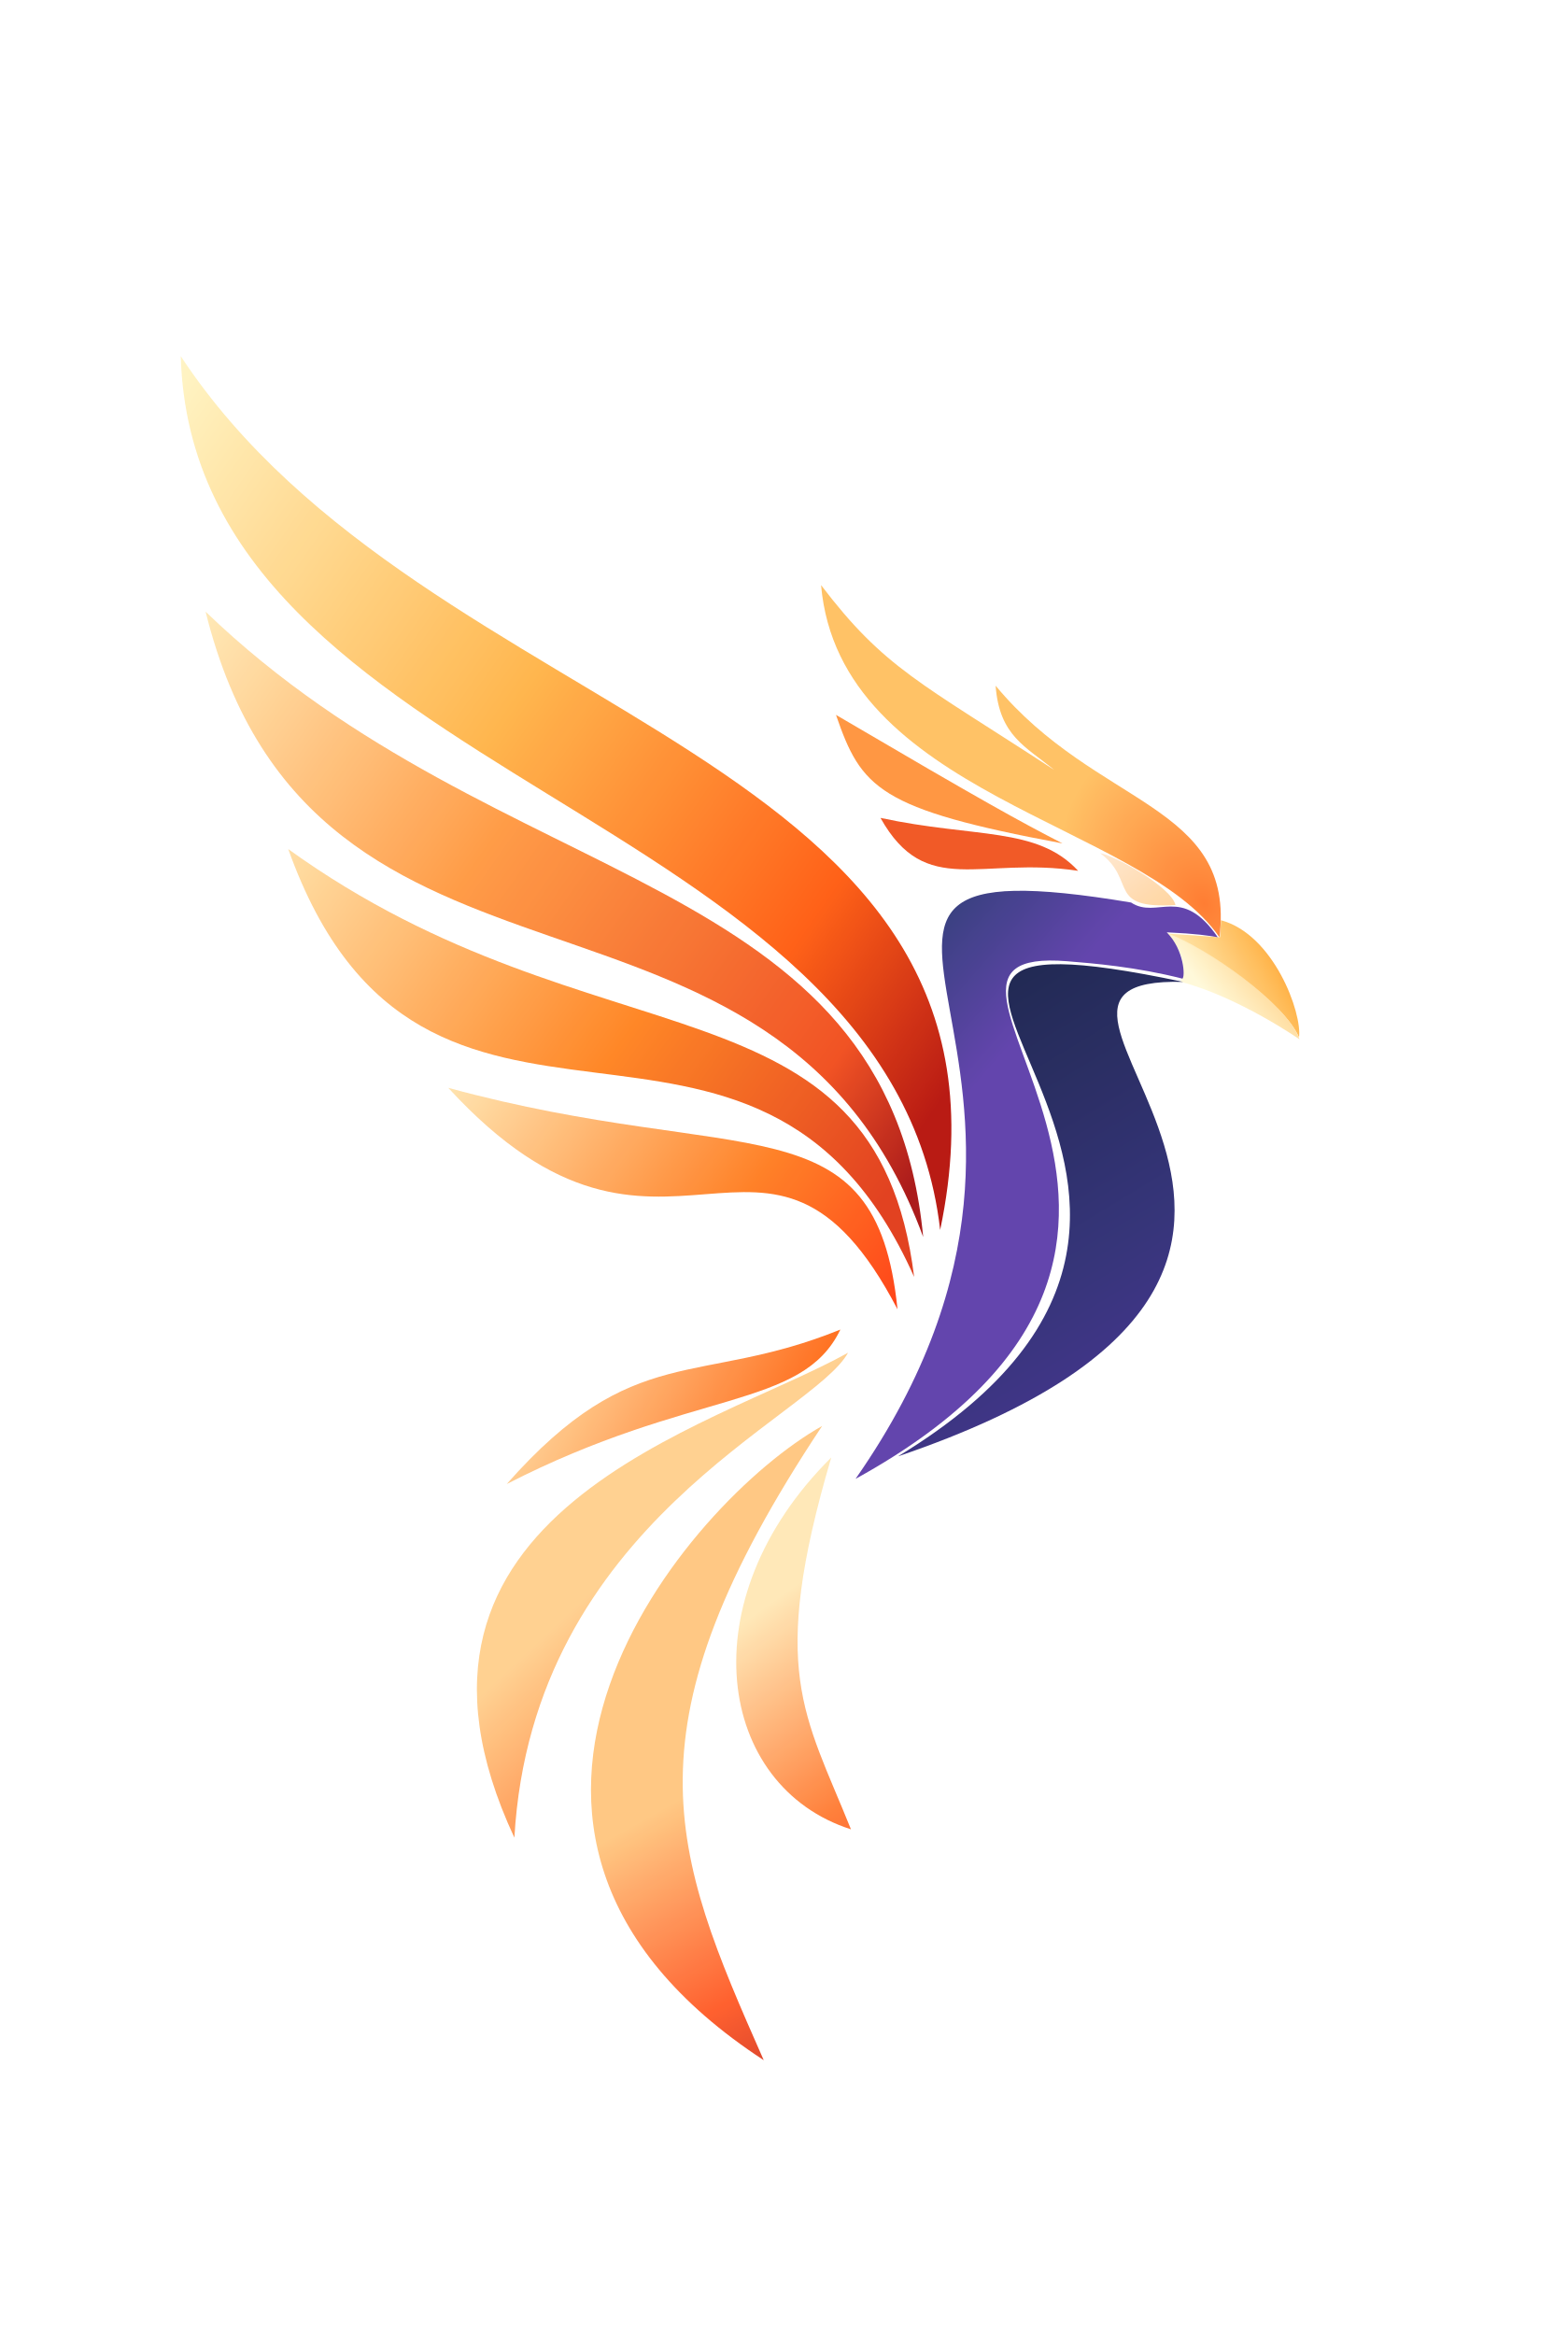
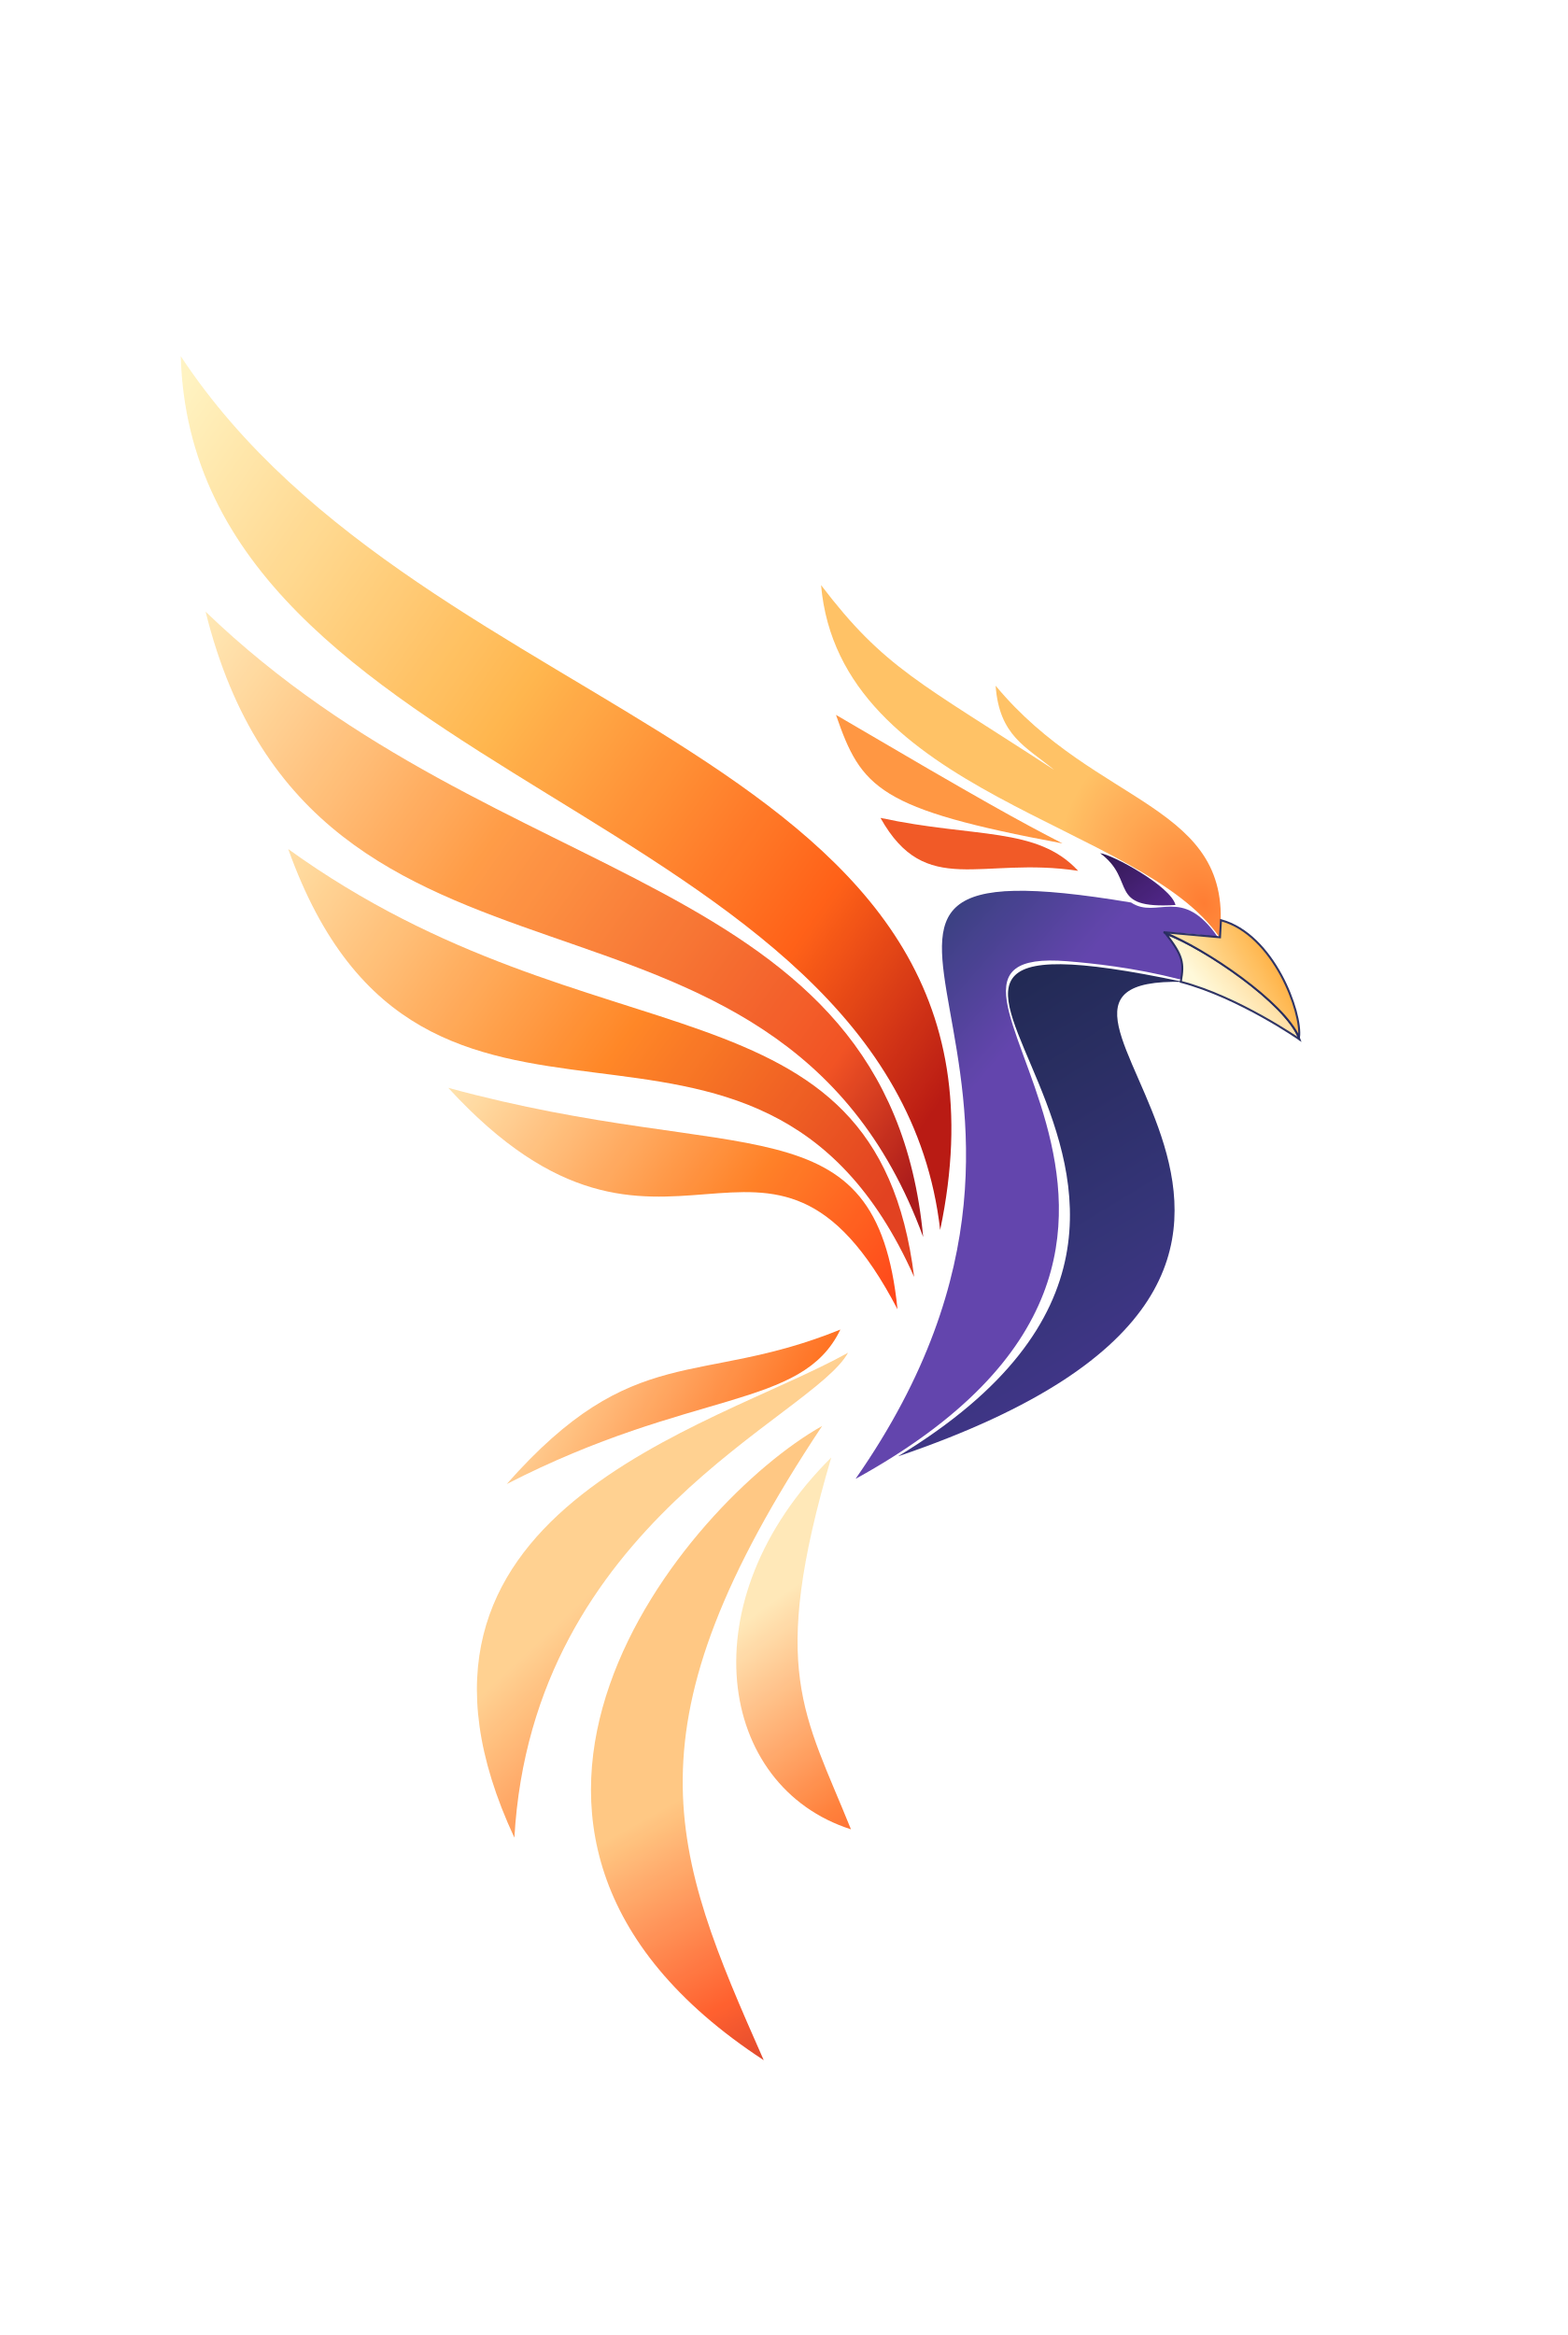
<svg xmlns="http://www.w3.org/2000/svg" viewBox="0 0 784 1168">
  <defs>
    <linearGradient id="grad-wing-primary" gradientUnits="userSpaceOnUse" x1="90" y1="180" x2="520" y2="480">
      <stop offset="0" stop-color="#fff4c3" />
      <stop offset="0.45" stop-color="#ffb347" />
      <stop offset="0.8" stop-color="#ff5b0f" />
      <stop offset="1" stop-color="#b6120a" />
    </linearGradient>
    <linearGradient id="grad-wing-secondary" gradientUnits="userSpaceOnUse" x1="110" y1="300" x2="480" y2="560">
      <stop offset="0" stop-color="#ffe7b2" />
      <stop offset="0.4" stop-color="#ff9840" />
      <stop offset="0.85" stop-color="#f04c1b" />
      <stop offset="1" stop-color="#a81212" />
    </linearGradient>
    <linearGradient id="grad-wing-tertiary" gradientUnits="userSpaceOnUse" x1="150" y1="420" x2="460" y2="640">
      <stop offset="0" stop-color="#ffdca0" />
      <stop offset="0.5" stop-color="#ff821e" />
      <stop offset="0.9" stop-color="#e13a18" />
    </linearGradient>
    <linearGradient id="grad-tail-upper" gradientUnits="userSpaceOnUse" x1="230" y1="540" x2="450" y2="700">
      <stop offset="0" stop-color="#ffe1aa" />
      <stop offset="0.55" stop-color="#ff7c1f" />
      <stop offset="1" stop-color="#ff2b0c" />
    </linearGradient>
    <linearGradient id="grad-tail-mid" gradientUnits="userSpaceOnUse" x1="250" y1="720" x2="430" y2="820">
      <stop offset="0" stop-color="#ffd79a" />
      <stop offset="0.6" stop-color="#ff6b18" />
      <stop offset="1" stop-color="#f02e0c" />
    </linearGradient>
    <linearGradient id="grad-tail-lower" gradientUnits="userSpaceOnUse" x1="270" y1="820" x2="420" y2="980">
      <stop offset="0" stop-color="#ffcf8d" />
      <stop offset="0.6" stop-color="#ff5e15" />
      <stop offset="1" stop-color="#e52b16" />
    </linearGradient>
    <linearGradient id="grad-tail-tip" gradientUnits="userSpaceOnUse" x1="340" y1="900" x2="430" y2="1060">
      <stop offset="0" stop-color="#ffc67f" />
      <stop offset="0.55" stop-color="#ff5a26" />
      <stop offset="1" stop-color="#b32023" />
    </linearGradient>
    <linearGradient id="grad-tail-highlight" gradientUnits="userSpaceOnUse" x1="360" y1="820" x2="460" y2="960">
      <stop offset="0" stop-color="#ffe7b5" />
      <stop offset="0.6" stop-color="#ff7b33" />
      <stop offset="1" stop-color="#ff3c22" />
    </linearGradient>
    <linearGradient id="grad-crest-base" gradientUnits="userSpaceOnUse" x1="560" y1="430" x2="660" y2="400" gradientTransform="rotate(-12 610 440)">
      <stop offset="0" stop-color="#fff4c3" />
      <stop offset="0.45" stop-color="#ffb347" />
      <stop offset="0.8" stop-color="#ff5b0f" />
      <stop offset="1" stop-color="#c52702" />
    </linearGradient>
    <linearGradient id="grad-crest-highlight" gradientUnits="userSpaceOnUse" x1="570" y1="450" x2="650" y2="410" gradientTransform="rotate(-12 610 440)">
      <stop offset="0" stop-color="#fff9d8" />
      <stop offset="0.5" stop-color="#ffc46c" />
      <stop offset="1" stop-color="#ff7b1c" />
    </linearGradient>
    <linearGradient id="grad-body-core" gradientUnits="userSpaceOnUse" x1="360" y1="300" x2="640" y2="760">
      <stop offset="0" stop-color="#050615" />
      <stop offset="0.35" stop-color="#111c3f" />
      <stop offset="0.7" stop-color="#2e2d74" />
      <stop offset="1" stop-color="#4f2ca3" />
    </linearGradient>
    <linearGradient id="grad-body-highlight" gradientUnits="userSpaceOnUse" x1="410" y1="330" x2="560" y2="460">
      <stop offset="0" stop-color="#0d1330" />
      <stop offset="0.55" stop-color="#24376d" />
      <stop offset="1" stop-color="#5d3daa" />
    </linearGradient>
    <linearGradient id="grad-accent" gradientUnits="userSpaceOnUse" x1="560" y1="420" x2="600" y2="470">
-       <stop offset="0" stop-color="#ffe7ce" />
-       <stop offset="1" style="stop-color: rgb(255, 201, 132);" />
+       <stop offset="0" stop-color="#ffe8c9" />
+       <stop offset="0.65" stop-color="#ffb780" />
+       <stop offset="1" stop-color="#ff8753" />
+     </linearGradient>
+     <linearGradient id="grad-eye-dark" gradientUnits="userSpaceOnUse" x1="560" y1="420" x2="600" y2="470">
+       <stop offset="0" stop-color="#2a0f4b" />
+       <stop offset="1" stop-color="#5c26a6" />
    </linearGradient>
    <radialGradient gradientUnits="userSpaceOnUse" cx="567.555" cy="502.452" r="99.984" id="gradient-1" gradientTransform="matrix(0.585945, -0.329571, 0.43246, 0.768873, 52.55988, 252.7458)">
      <stop offset="0" style="stop-color: rgb(255, 120, 43);" />
      <stop offset="1" style="stop-color: rgb(255, 191, 96);" />
+     </radialGradient>
+     <radialGradient gradientUnits="userSpaceOnUse" cx="578.377" cy="440.896" r="18.855" id="gradient-0" gradientTransform="matrix(0.575845, 0.414973, -0.584643, 0.811291, 498.583, -153.2065)">
+       <stop offset="0" style="stop-color: rgb(100% 96.863% 86.667%)" />
+       <stop offset="1" style="stop-color: rgb(255, 187, 88);" />
    </radialGradient>
  </defs>
  <style>
    .shape {
      stroke: none;
      opacity: 0.96;
    }
    .wing-primary { fill: url(#grad-wing-primary); }
    .wing-secondary { fill: url(#grad-wing-secondary); }
    .wing-tertiary { fill: url(#grad-wing-tertiary); }
    .tail-upper { fill: url(#grad-tail-upper); }
    .tail-mid { fill: url(#grad-tail-mid); }
    .tail-lower { fill: url(#grad-tail-lower); }
    .tail-tip { fill: url(#grad-tail-tip); }
    .tail-highlight { fill: url(#grad-tail-highlight); }
    .crest-base { fill: url(#grad-crest-base); }
    .crest-highlight { fill: url(#grad-crest-highlight); }
    .body-core { fill: url(#grad-body-core); }
    .body-highlight { fill: url(#grad-body-highlight); }
    .accent { fill: url(#grad-accent); }
+     .eye-darkmode { fill: url(#grad-eye-dark); }
+     .beak-outline {
+       fill: none;
+       stroke: rgba(54, 30, 90, 0.0);
+       stroke-width: 8;
+       stroke-linecap: round;
+       stroke-linejoin: round;
+       opacity: 0;
+     }
+     @media (prefers-color-scheme: dark) {
+       .eye-darkmode {
+         fill: url(#gradient-0);
+       }
+     }
+     @media (prefers-color-scheme: light) {
+       .beak-outline {
+         opacity: 0.9;
+         stroke: rgba(71, 37, 115, 0.92);
+         stroke-width: 7;
+         filter: drop-shadow(0 0 6px rgba(94, 65, 170, 0.5));
+       }
+     }
  </style>
  <path class="shape wing-primary" d="M 90.418 178.149 C 96.604 391.168 445.99 402.952 470.339 615.244 C 521.164 373.232 213.757 365.273 90.418 178.149 Z" />
  <path class="shape wing-secondary" d="M 102.849 305.959 C 156.946 523.795 387.562 416.477 461.845 618.761 C 444.371 434.069 250.914 448.673 102.849 305.959 Z" />
  <path class="shape wing-tertiary" d="M 144.2 424.725 C 211.989 614.321 378.446 461.564 457.318 638.748 C 438.238 484.439 298.208 535.774 144.2 424.725 Z" />
  <path class="shape tail-upper" d="M 224.251 544.154 C 333.101 662.847 384.063 530.386 448.999 654.93 C 438.227 548.981 371.518 584.316 224.251 544.154 Z" />
  <path class="shape tail-mid" d="M 253.487 742.346 C 346.502 694.554 401.203 705.21 420.41 665.064 C 349.208 693.956 317.25 670.109 253.487 742.346 Z" />
  <path class="shape tail-lower" d="M 257.331 919.223 C 266.363 761.625 406.488 709.005 424.255 676.649 C 356.824 714.377 181.264 756.121 257.331 919.223 Z" />
  <path class="shape tail-tip" d="M 382.077 1030.535 C 335.607 925.498 310.755 864.62 411.274 713.31 C 343.843 751.038 205.131 914.924 382.077 1030.535 Z" />
  <path class="shape tail-highlight" d="M 425.713 915.058 C 402.438 857.122 384.371 835.925 415.856 729.057 C 343.846 800.597 358.915 893.735 425.713 915.058 Z" />
-   <path class="shape crest-base" d="M 610.812 460.309 L 610.329 468.854 L 583.509 466.942 C 604.644 475.338 642.441 501.473 649.862 518.907 C 651.468 506.696 637.244 467.41 610.812 460.309 Z" />
-   <path class="shape crest-highlight" d="M 590.717 491.117 C 592.386 481.565 592.605 477.776 584.083 466.863 C 603.463 473.868 643.886 501.927 650.134 519.913 C 650.134 519.913 619.836 498.777 590.717 491.117 Z" />
  <path class="shape body-core" d="M 591.931 491.158 C 368.436 443.975 670.179 594.561 449.248 728.48 C 731.76 632.604 474.078 488.103 591.931 491.158 Z" />
-   <path class="shape body-highlight" d="M 591.529 489.532 C 592.947 488.68 592.461 475.157 583.702 466.368 C 598.722 467.046 604.327 467.988 609.205 468.806 C 591.09 442.362 578.926 460.108 565.839 451.45 C 362.967 417.564 572.77 532.464 428.009 739.75 C 646.361 619.521 428.663 472.252 533.9 480.825 C 546.581 481.858 568.284 483.601 591.529 489.532 Z" />
+   <path class="shape body-highlight" d="M 590.188 489.861 C 591.606 489.009 595.787 484.639 583.702 466.368 C 598.722 467.046 604.475 468.121 609.353 468.939 C 591.238 442.495 578.926 460.108 565.839 451.45 C 362.967 417.564 572.77 532.464 428.009 739.75 C 646.361 619.521 428.663 472.252 533.9 480.825 C 546.581 481.858 566.943 483.93 590.188 489.861 Z" />
  <path class="shape body-core" d="M 610.066 468.869 C 618.235 401.709 548.688 404.088 498.08 342.986 C 499.935 368.146 513.274 373.474 527.344 385.088 C 460.229 341.235 442.574 334.466 410.757 292.684 C 419.992 397.698 571.136 411.697 610.066 468.869 Z" style="fill: url(&quot;#gradient-1&quot;);" />
-   <path class="shape accent" d="M 588.068 452.69 C 585.766 443.307 556.476 427.436 550.358 426.772 C 568.857 440.391 553.318 454.854 588.068 452.69 Z" />
+   <path class="shape accent eye-darkmode" d="M 588.068 452.69 C 585.766 443.307 556.476 427.436 550.358 426.772 C 568.857 440.391 553.318 454.854 588.068 452.69 Z" />
  <path class="shape body-highlight" d="M 418.221 357.598 C 493.261 401.647 509.776 410.658 531.538 421.888 C 439.49 404.715 430.867 394.293 418.221 357.598 Z" style="fill: rgb(255, 147, 59);" />
  <path class="shape body-highlight" d="M 440.48 409.127 C 487.847 419.303 518.883 413.385 539.37 435.603 C 490.766 428.192 463.173 449.679 440.48 409.127 Z" style="fill: rgb(240, 83, 30);" />
+   <path class="shape crest-highlight" d="M 590.717 491.117 C 592.386 481.565 591.814 478.042 583.292 467.129 C 602.672 474.134 643.886 501.927 650.134 519.913 C 650.134 519.913 619.836 498.777 590.717 491.117 Z" style="stroke: rgb(40, 45, 95);" />
+   <path class="shape crest-base" d="M 610.812 460.309 L 610.329 468.854 L 582.145 466.304 C 603.28 474.7 642.441 501.473 649.862 518.907 C 651.468 506.696 637.244 467.41 610.812 460.309 Z" style="stroke: rgb(40, 45, 96);" />
</svg>
